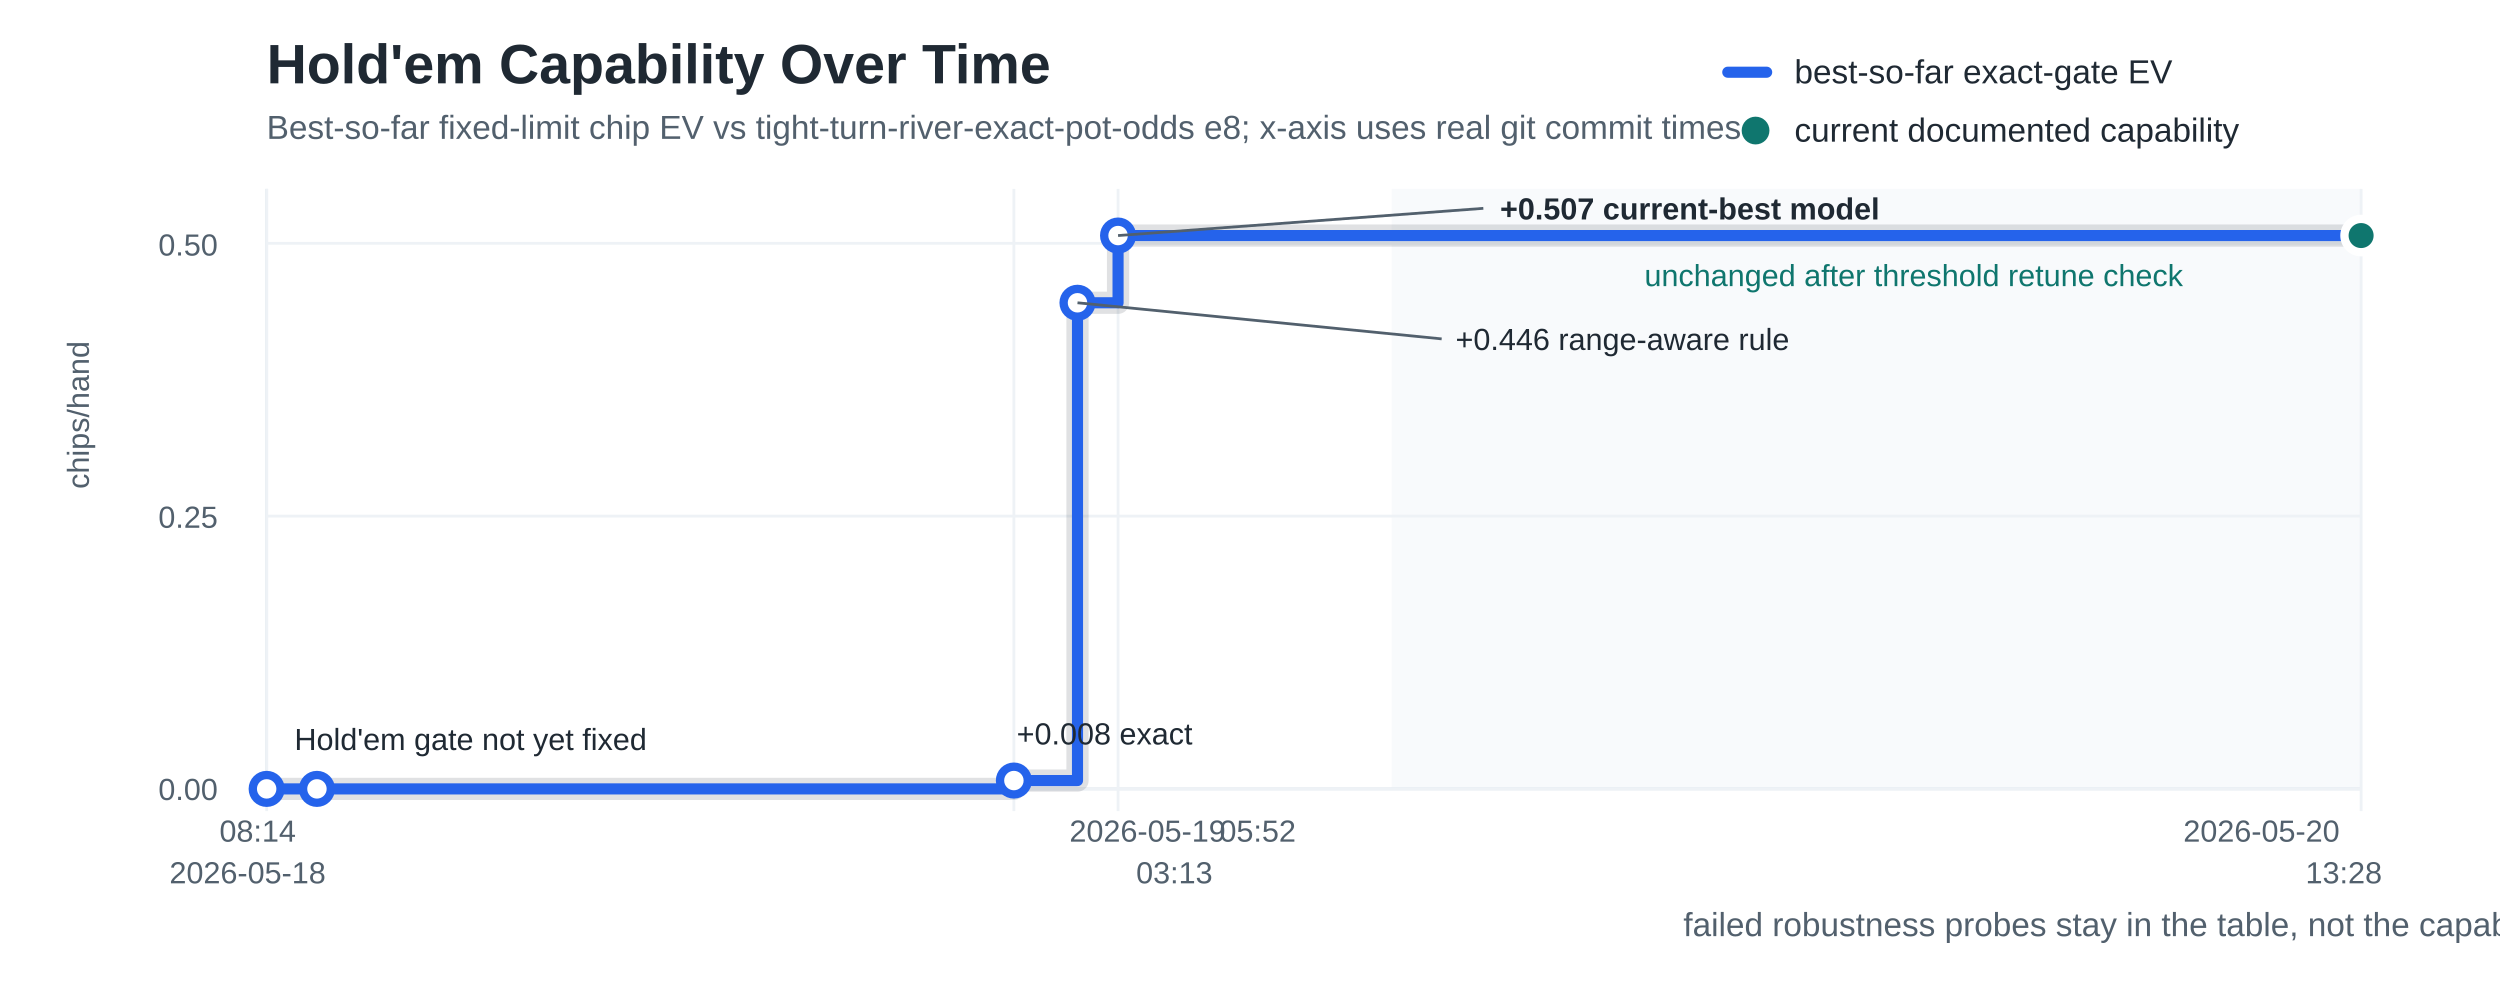
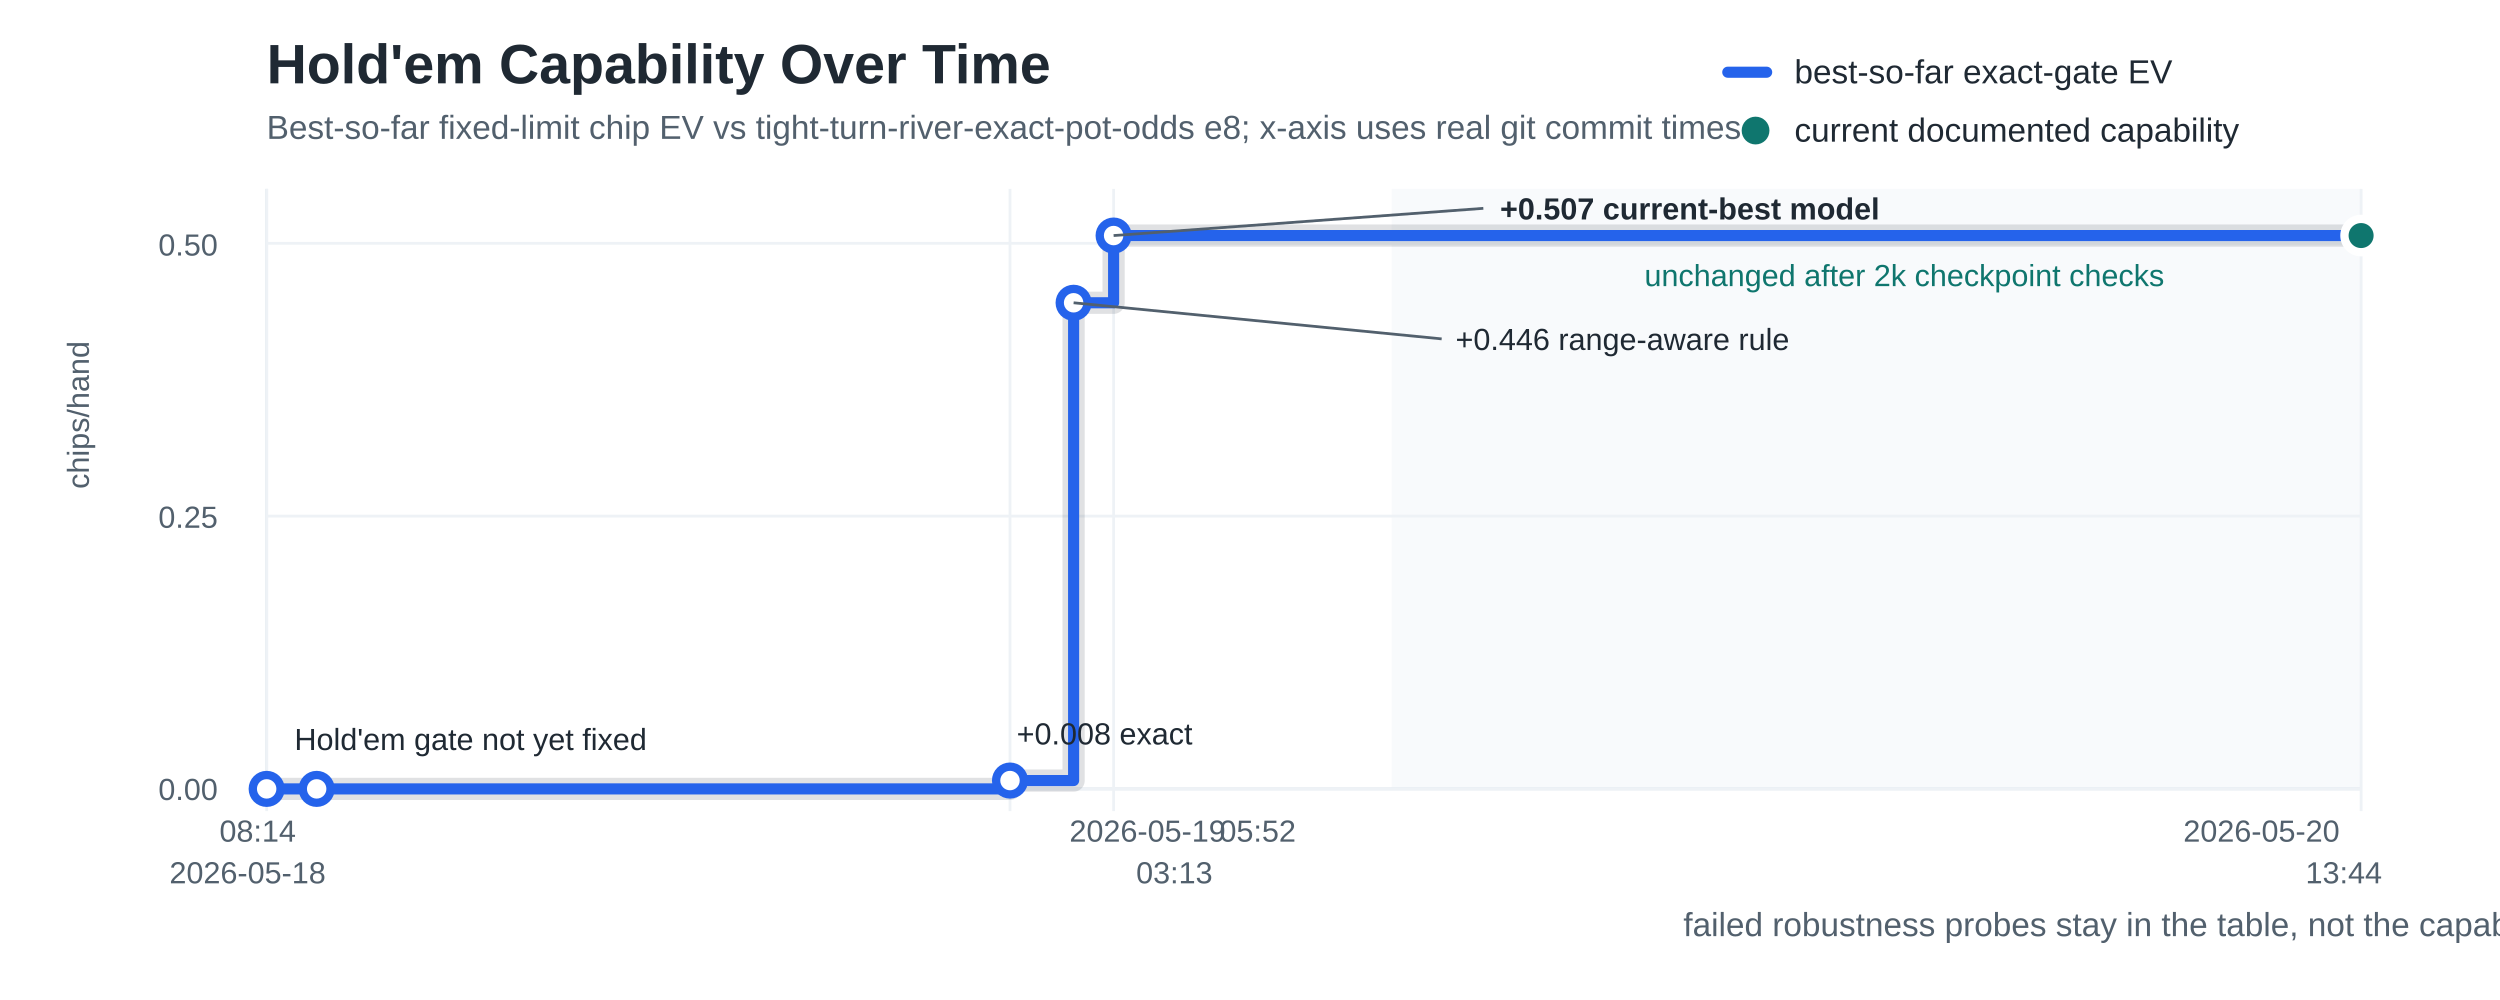
<svg xmlns="http://www.w3.org/2000/svg" width="900" height="360" viewBox="0 0 900 360" role="img" aria-labelledby="title desc">
  <rect width="900" height="360" fill="#ffffff" />
  <rect x="501" y="68" width="349" height="216" fill="#f8fafc" />
  <text x="96" y="30" font-family="Arial, Helvetica, sans-serif" font-size="20" font-weight="700" fill="#1f2933">Hold'em Capability Over Time</text>
  <text x="96" y="50" font-family="Arial, Helvetica, sans-serif" font-size="12" fill="#52606d">Best-so-far fixed-limit chip EV vs tight-turn-river-exact-pot-odds e8; x-axis uses real git commit times</text>
  <g stroke="#d9e2ec" stroke-width="1">
    <line x1="96" y1="284" x2="850" y2="284" />
    <line x1="96" y1="68" x2="96" y2="284" />
  </g>
  <g font-family="Arial, Helvetica, sans-serif" font-size="11" fill="#52606d">
    <line x1="96" y1="284.0" x2="850" y2="284.0" stroke="#eef2f6" stroke-width="1" />
    <text x="57" y="288">0.00</text>
    <line x1="96" y1="185.8" x2="850" y2="185.8" stroke="#eef2f6" stroke-width="1" />
    <text x="57" y="190">0.25</text>
    <line x1="96" y1="87.6" x2="850" y2="87.6" stroke="#eef2f6" stroke-width="1" />
    <text x="57" y="92">0.50</text>
    <text x="32" y="176" transform="rotate(-90 32 176)">chips/hand</text>
  </g>
  <g stroke="#eef2f6" stroke-width="1">
    <line x1="96.0" y1="68" x2="96.0" y2="292" />
-     <line x1="365.0" y1="68" x2="365.0" y2="292" />
-     <line x1="402.5" y1="68" x2="402.5" y2="292" />
+     <line x1="363.6" y1="68" x2="363.6" y2="292" />
+     <line x1="400.9" y1="68" x2="400.9" y2="292" />
    <line x1="850.0" y1="68" x2="850.0" y2="292" />
  </g>
-   <path d="M 96.0 284.0 L 114.1 284.0 L 114.1 284.0 L 365.0 284.0 L 365.0 281.0 L 387.9 281.0 L 387.9 109.0 L 402.5 109.0 L 402.5 84.8 L 850.0 84.8 L 850.0 84.8" fill="none" stroke="#1f2933" stroke-opacity="0.14" stroke-width="8" stroke-linecap="round" stroke-linejoin="round" />
-   <path d="M 96.0 284.0 L 114.1 284.0 L 114.1 284.0 L 365.0 284.0 L 365.0 281.0 L 387.9 281.0 L 387.9 109.0 L 402.5 109.0 L 402.5 84.8 L 850.0 84.8 L 850.0 84.8" fill="none" stroke="#2563eb" stroke-width="4" stroke-linecap="round" stroke-linejoin="round" />
+   <path d="M 96.0 284.0 L 114.0 284.0 L 114.0 284.0 L 363.6 284.0 L 363.6 281.0 L 386.5 281.0 L 386.5 109.0 L 400.9 109.0 L 400.9 84.8 L 850.0 84.8 L 850.0 84.8" fill="none" stroke="#1f2933" stroke-opacity="0.14" stroke-width="8" stroke-linecap="round" stroke-linejoin="round" />
+   <path d="M 96.0 284.0 L 114.0 284.0 L 114.0 284.0 L 363.6 284.0 L 363.6 281.0 L 386.5 281.0 L 386.5 109.0 L 400.9 109.0 L 400.9 84.8 L 850.0 84.8 L 850.0 84.8" fill="none" stroke="#2563eb" stroke-width="4" stroke-linecap="round" stroke-linejoin="round" />
  <g fill="#ffffff" stroke="#2563eb" stroke-width="3">
    <circle cx="96.0" cy="284.0" r="5" />
-     <circle cx="114.1" cy="284.0" r="5" />
-     <circle cx="365.0" cy="281.0" r="5" />
-     <circle cx="387.9" cy="109.0" r="5" />
-     <circle cx="402.5" cy="84.8" r="5" />
+     <circle cx="114.0" cy="284.0" r="5" />
+     <circle cx="363.6" cy="281.0" r="5" />
+     <circle cx="386.5" cy="109.0" r="5" />
+     <circle cx="400.9" cy="84.8" r="5" />
  </g>
  <circle cx="850.0" cy="84.8" r="6" fill="#0f766e" stroke="#ffffff" stroke-width="3" />
  <g font-family="Arial, Helvetica, sans-serif" font-size="11" fill="#1f2933">
    <text x="106" y="270">Hold'em gate not yet fixed</text>
    <text x="366" y="268">+0.008 exact</text>
-     <line x1="387.9" y1="109.0" x2="519" y2="122" stroke="#52606d" stroke-width="1" />
+     <line x1="386.5" y1="109.0" x2="519" y2="122" stroke="#52606d" stroke-width="1" />
    <text x="524" y="126">+0.446 range-aware rule</text>
-     <line x1="402.5" y1="84.8" x2="534" y2="75" stroke="#52606d" stroke-width="1" />
+     <line x1="400.9" y1="84.8" x2="534" y2="75" stroke="#52606d" stroke-width="1" />
    <text x="540" y="79" font-weight="700">+0.507 current-best model</text>
-     <text x="592" y="103" fill="#0f766e">unchanged after threshold retune check</text>
+     <text x="592" y="103" fill="#0f766e">unchanged after 2k checkpoint checks</text>
  </g>
  <g font-family="Arial, Helvetica, sans-serif" font-size="11" fill="#52606d">
    <text x="61" y="318">2026-05-18</text>
    <text x="79" y="303">08:14</text>
    <text x="385" y="303">2026-05-19</text>
    <text x="409" y="318">03:13</text>
    <text x="439" y="303">05:52</text>
    <text x="786" y="303">2026-05-20</text>
-     <text x="830" y="318">13:28</text>
+     <text x="830" y="318">13:44</text>
  </g>
  <g font-family="Arial, Helvetica, sans-serif" font-size="12" fill="#1f2933">
    <rect x="620" y="24" width="18" height="4" fill="#2563eb" rx="2" />
    <text x="646" y="30">best-so-far exact-gate EV</text>
    <circle cx="632" cy="47" r="5" fill="#0f766e" />
    <text x="646" y="51">current documented capability</text>
    <text x="606" y="337" fill="#52606d">failed robustness probes stay in the table, not the capability line</text>
  </g>
</svg>
